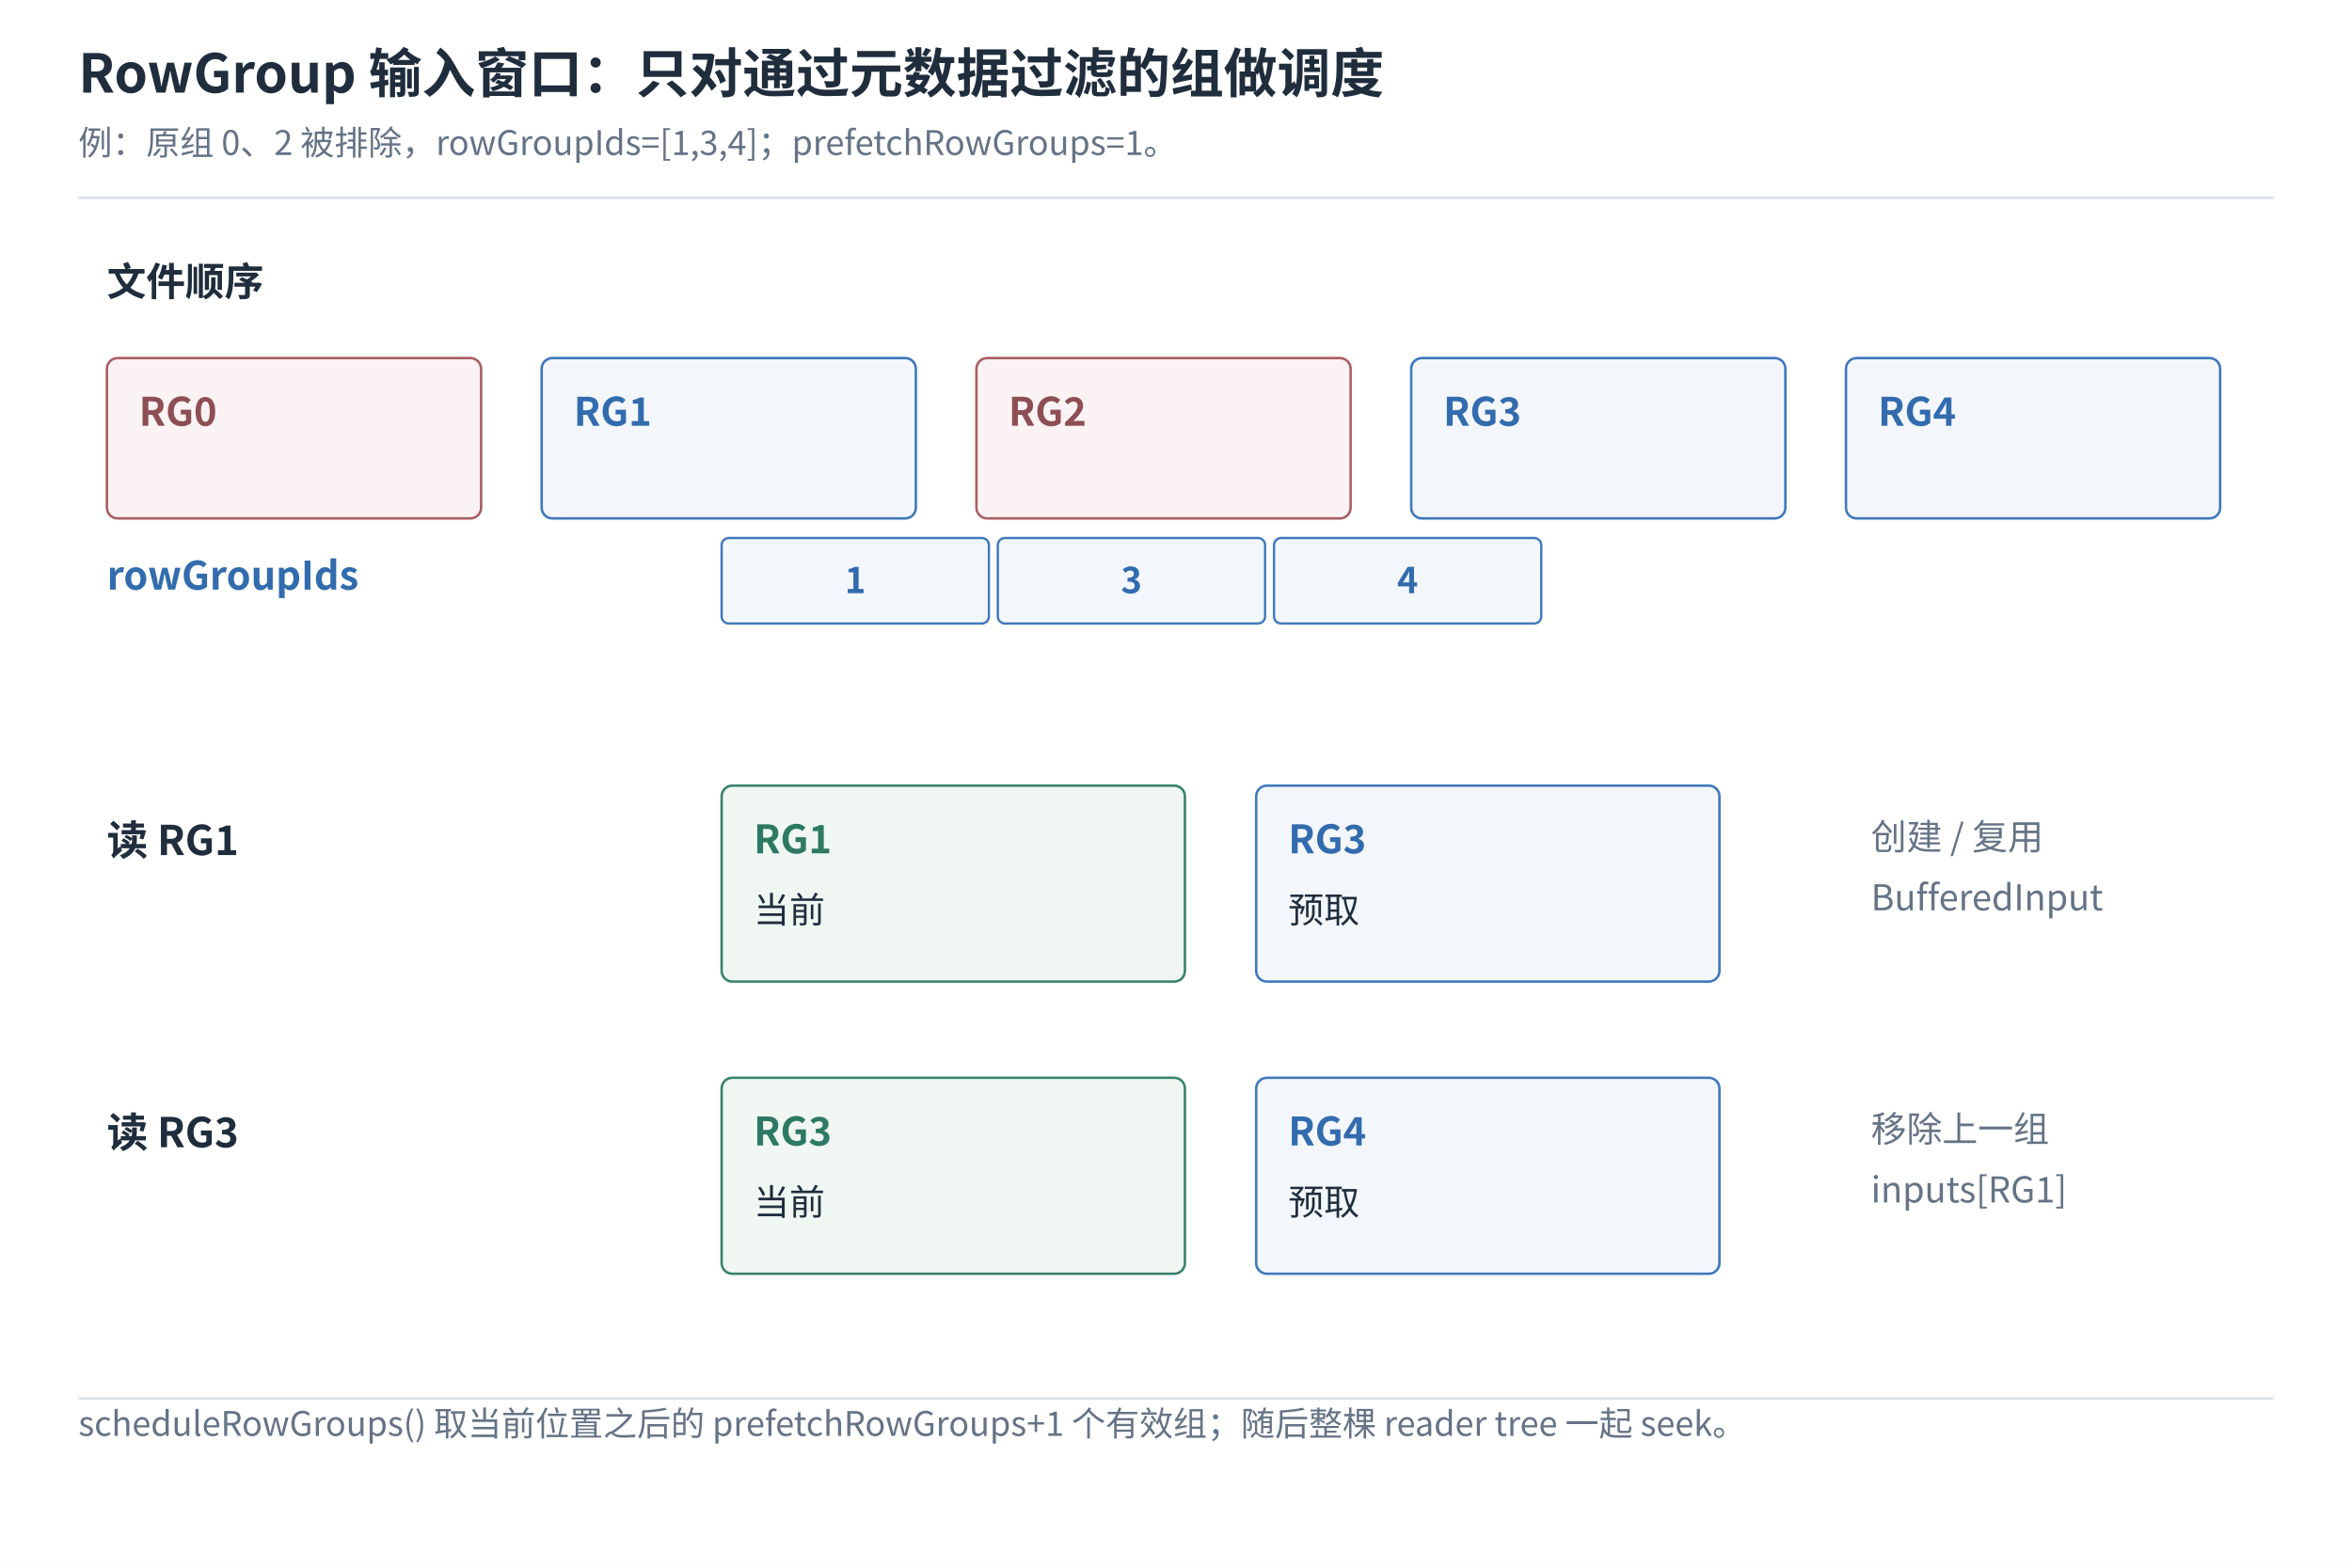
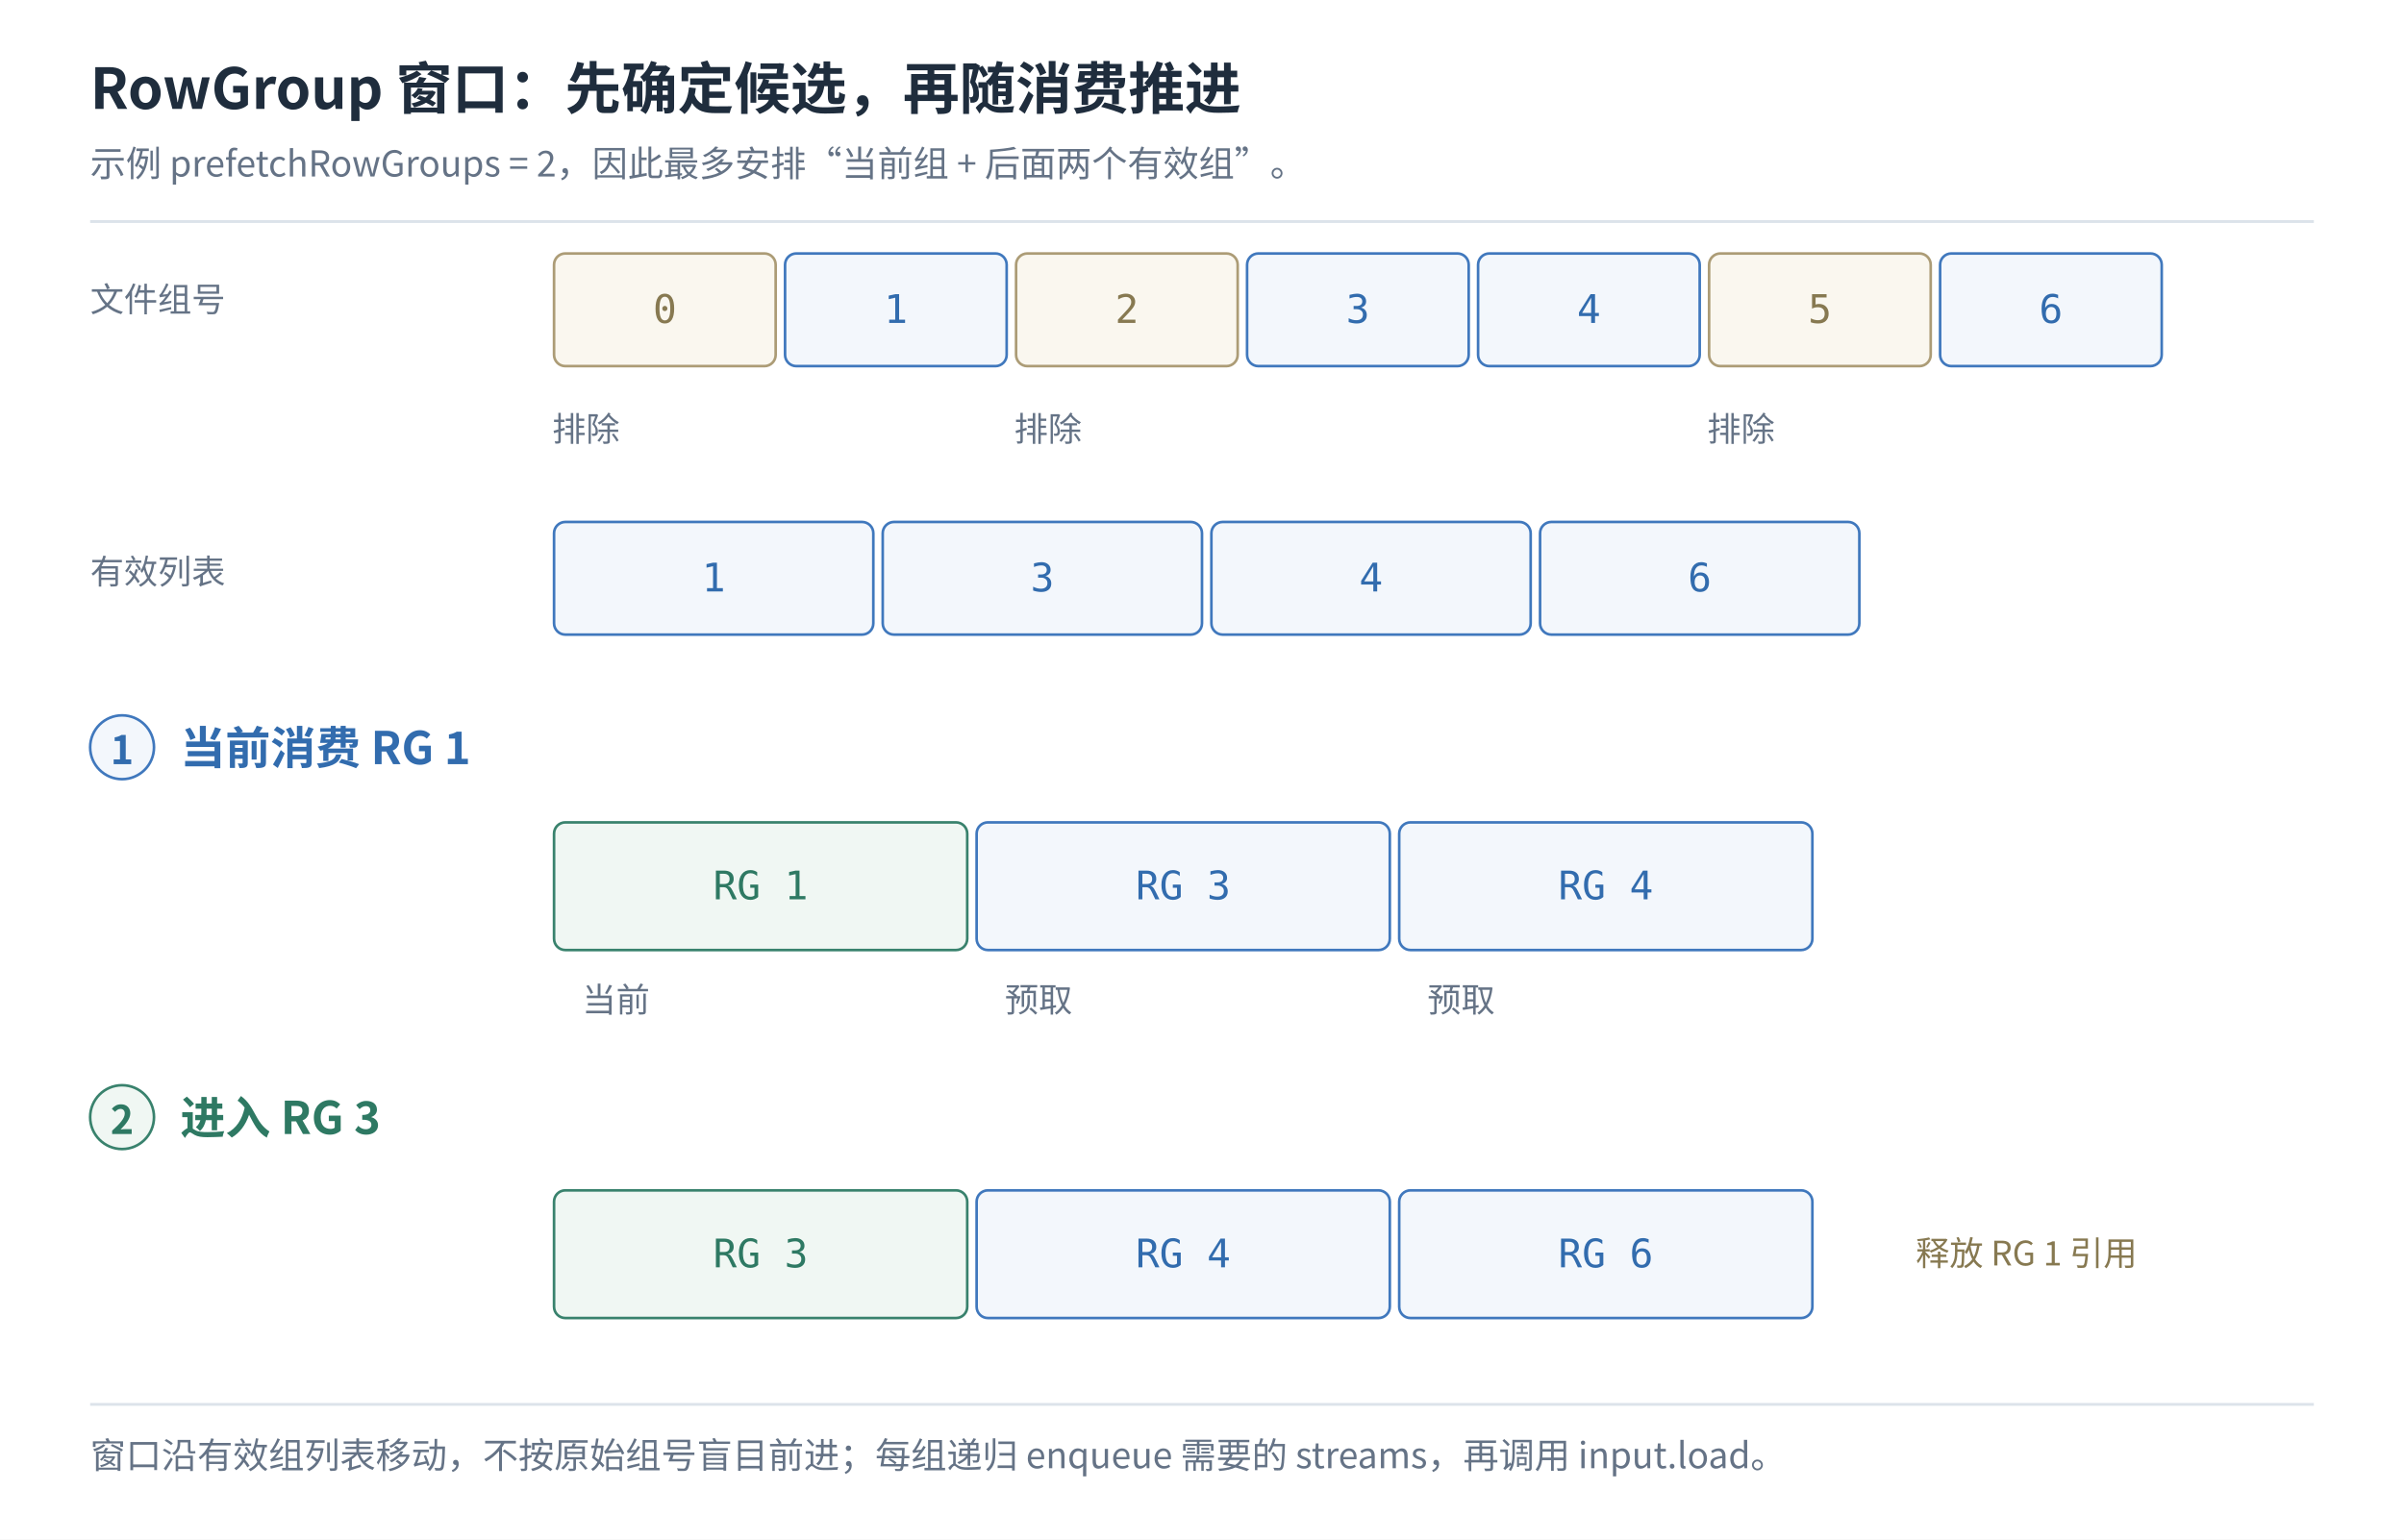
- <svg xmlns="http://www.w3.org/2000/svg" width="1320" height="880" viewBox="0 0 1320 880">
+ <svg xmlns="http://www.w3.org/2000/svg" width="1280" height="820" viewBox="0 0 1280 820" role="img">
  <defs>
-     <marker id="arr-muted" markerUnits="userSpaceOnUse" markerWidth="11" markerHeight="11" refX="10" refY="5" orient="auto">
-       <path d="M0 0L10 5L0 10Z" fill="#657386" />
+     <marker id="arr-muted" viewBox="0 0 10 10" refX="9" refY="5" markerWidth="7" markerHeight="7" orient="auto-start-reverse">
+       <path d="M 0 0 L 10 5 L 0 10 z" fill="#657386" />
    </marker>
-     <marker id="arr-blue" markerUnits="userSpaceOnUse" markerWidth="11" markerHeight="11" refX="10" refY="5" orient="auto">
-       <path d="M0 0L10 5L0 10Z" fill="#4078bd" />
+     <marker id="arr-blue" viewBox="0 0 10 10" refX="9" refY="5" markerWidth="7" markerHeight="7" orient="auto-start-reverse">
+       <path d="M 0 0 L 10 5 L 0 10 z" fill="#4078bd" />
    </marker>
-     <marker id="arr-green" markerUnits="userSpaceOnUse" markerWidth="11" markerHeight="11" refX="10" refY="5" orient="auto">
-       <path d="M0 0L10 5L0 10Z" fill="#39826d" />
+     <marker id="arr-green" viewBox="0 0 10 10" refX="9" refY="5" markerWidth="7" markerHeight="7" orient="auto-start-reverse">
+       <path d="M 0 0 L 10 5 L 0 10 z" fill="#39826d" />
    </marker>
-     <marker id="arr-purple" markerUnits="userSpaceOnUse" markerWidth="11" markerHeight="11" refX="10" refY="5" orient="auto">
-       <path d="M0 0L10 5L0 10Z" fill="#8d76b7" />
+     <marker id="arr-purple" viewBox="0 0 10 10" refX="9" refY="5" markerWidth="7" markerHeight="7" orient="auto-start-reverse">
+       <path d="M 0 0 L 10 5 L 0 10 z" fill="#8d76b7" />
    </marker>
-     <marker id="arr-warm" markerUnits="userSpaceOnUse" markerWidth="11" markerHeight="11" refX="10" refY="5" orient="auto">
-       <path d="M0 0L10 5L0 10Z" fill="#ac9c76" />
+     <marker id="arr-warm" viewBox="0 0 10 10" refX="9" refY="5" markerWidth="7" markerHeight="7" orient="auto-start-reverse">
+       <path d="M 0 0 L 10 5 L 0 10 z" fill="#ac9c76" />
    </marker>
-     <marker id="arr-red" markerUnits="userSpaceOnUse" markerWidth="11" markerHeight="11" refX="10" refY="5" orient="auto">
-       <path d="M0 0L10 5L0 10Z" fill="#a95f64" />
+     <marker id="arr-red" viewBox="0 0 10 10" refX="9" refY="5" markerWidth="7" markerHeight="7" orient="auto-start-reverse">
+       <path d="M 0 0 L 10 5 L 0 10 z" fill="#a95f64" />
    </marker>
  </defs>
-   <rect x="0" y="0" width="1320" height="880" rx="0" fill="#fff" stroke="none" stroke-width="0" />
-   <text x="44" y="52" font-family="Noto Sans CJK SC, Noto Sans SC, Arial, sans-serif" font-size="30" font-weight="700" text-anchor="start" fill="#1f2d3d">RowGroup 输入窗口：只对通过元数据过滤的组做调度</text>
-   <text x="44" y="87" font-family="Noto Sans CJK SC, Noto Sans SC, Arial, sans-serif" font-size="19" font-weight="400" text-anchor="start" fill="#657386">例：原组 0、2 被排除，rowGroupIds=[1,3,4]；prefetchRowGroups=1。</text>
-   <path d="M44 111L1276 111" fill="none" stroke="#dce3ea" stroke-width="1.5" stroke-linejoin="round" />
-   <text x="60" y="166" font-family="Noto Sans CJK SC, Noto Sans SC, Arial, sans-serif" font-size="22" font-weight="700" text-anchor="start" fill="#1f2d3d">文件顺序</text>
-   <rect x="60" y="201" width="210" height="90" rx="6" fill="#fbf3f3" stroke="#a95f64" stroke-width="1.4" />
-   <text x="78" y="239" font-family="Noto Sans CJK SC, Noto Sans SC, Arial, sans-serif" font-size="22" font-weight="700" text-anchor="start" fill="#8d4f54">RG0</text>
-   <rect x="304" y="201" width="210" height="90" rx="6" fill="#f3f7fc" stroke="#4078bd" stroke-width="1.4" />
-   <text x="322" y="239" font-family="Noto Sans CJK SC, Noto Sans SC, Arial, sans-serif" font-size="22" font-weight="700" text-anchor="start" fill="#326cae">RG1</text>
-   <rect x="548" y="201" width="210" height="90" rx="6" fill="#fbf3f3" stroke="#a95f64" stroke-width="1.4" />
-   <text x="566" y="239" font-family="Noto Sans CJK SC, Noto Sans SC, Arial, sans-serif" font-size="22" font-weight="700" text-anchor="start" fill="#8d4f54">RG2</text>
-   <rect x="792" y="201" width="210" height="90" rx="6" fill="#f3f7fc" stroke="#4078bd" stroke-width="1.4" />
-   <text x="810" y="239" font-family="Noto Sans CJK SC, Noto Sans SC, Arial, sans-serif" font-size="22" font-weight="700" text-anchor="start" fill="#326cae">RG3</text>
-   <rect x="1036" y="201" width="210" height="90" rx="6" fill="#f3f7fc" stroke="#4078bd" stroke-width="1.4" />
-   <text x="1054" y="239" font-family="Noto Sans CJK SC, Noto Sans SC, Arial, sans-serif" font-size="22" font-weight="700" text-anchor="start" fill="#326cae">RG4</text>
-   <text x="60" y="331" font-family="Noto Sans CJK SC, Noto Sans SC, Arial, sans-serif" font-size="22" font-weight="700" text-anchor="start" fill="#326cae">rowGroupIds</text>
-   <rect x="405" y="302" width="150" height="48" rx="4" fill="#f3f7fc" stroke="#4078bd" stroke-width="1.3" />
-   <text x="480.0" y="333.0" font-family="Noto Sans CJK SC, Noto Sans SC, Arial, sans-serif" font-size="20" font-weight="700" text-anchor="middle" fill="#326cae">1</text>
-   <rect x="560" y="302" width="150" height="48" rx="4" fill="#f3f7fc" stroke="#4078bd" stroke-width="1.3" />
-   <text x="635.0" y="333.0" font-family="Noto Sans CJK SC, Noto Sans SC, Arial, sans-serif" font-size="20" font-weight="700" text-anchor="middle" fill="#326cae">3</text>
-   <rect x="715" y="302" width="150" height="48" rx="4" fill="#f3f7fc" stroke="#4078bd" stroke-width="1.3" />
-   <text x="790.0" y="333.0" font-family="Noto Sans CJK SC, Noto Sans SC, Arial, sans-serif" font-size="20" font-weight="700" text-anchor="middle" fill="#326cae">4</text>
-   <text x="60" y="480" font-family="Noto Sans CJK SC, Noto Sans SC, Arial, sans-serif" font-size="23" font-weight="700" text-anchor="start" fill="#1f2d3d">读 RG1</text>
-   <rect x="405" y="441" width="260" height="110" rx="6" fill="#f0f7f3" stroke="#39826d" stroke-width="1.4" />
-   <text x="423" y="479" font-family="Noto Sans CJK SC, Noto Sans SC, Arial, sans-serif" font-size="22" font-weight="700" text-anchor="start" fill="#2e7963">RG1</text>
-   <text x="423" y="518" font-family="Noto Sans CJK SC, Noto Sans SC, Arial, sans-serif" font-size="20" font-weight="400" text-anchor="start" fill="#1f2d3d">当前</text>
-   <rect x="705" y="441" width="260" height="110" rx="6" fill="#f3f7fc" stroke="#4078bd" stroke-width="1.4" />
-   <text x="723" y="479" font-family="Noto Sans CJK SC, Noto Sans SC, Arial, sans-serif" font-size="22" font-weight="700" text-anchor="start" fill="#326cae">RG3</text>
-   <text x="723" y="518" font-family="Noto Sans CJK SC, Noto Sans SC, Arial, sans-serif" font-size="20" font-weight="400" text-anchor="start" fill="#1f2d3d">预取</text>
-   <text x="60" y="644" font-family="Noto Sans CJK SC, Noto Sans SC, Arial, sans-serif" font-size="23" font-weight="700" text-anchor="start" fill="#1f2d3d">读 RG3</text>
-   <rect x="405" y="605" width="260" height="110" rx="6" fill="#f0f7f3" stroke="#39826d" stroke-width="1.4" />
-   <text x="423" y="643" font-family="Noto Sans CJK SC, Noto Sans SC, Arial, sans-serif" font-size="22" font-weight="700" text-anchor="start" fill="#2e7963">RG3</text>
-   <text x="423" y="682" font-family="Noto Sans CJK SC, Noto Sans SC, Arial, sans-serif" font-size="20" font-weight="400" text-anchor="start" fill="#1f2d3d">当前</text>
-   <rect x="705" y="605" width="260" height="110" rx="6" fill="#f3f7fc" stroke="#4078bd" stroke-width="1.4" />
-   <text x="723" y="643" font-family="Noto Sans CJK SC, Noto Sans SC, Arial, sans-serif" font-size="22" font-weight="700" text-anchor="start" fill="#326cae">RG4</text>
-   <text x="723" y="682" font-family="Noto Sans CJK SC, Noto Sans SC, Arial, sans-serif" font-size="20" font-weight="400" text-anchor="start" fill="#1f2d3d">预取</text>
-   <text x="1050" y="477" font-family="Noto Sans CJK SC, Noto Sans SC, Arial, sans-serif" font-size="20" font-weight="400" text-anchor="start" fill="#657386">创建 / 复用</text>
-   <text x="1050" y="511" font-family="Noto Sans CJK SC, Noto Sans SC, Arial, sans-serif" font-size="20" font-weight="400" text-anchor="start" fill="#657386">BufferedInput</text>
-   <text x="1050" y="641" font-family="Noto Sans CJK SC, Noto Sans SC, Arial, sans-serif" font-size="20" font-weight="400" text-anchor="start" fill="#657386">移除上一组</text>
-   <text x="1050" y="675" font-family="Noto Sans CJK SC, Noto Sans SC, Arial, sans-serif" font-size="20" font-weight="400" text-anchor="start" fill="#657386">inputs[RG1]</text>
-   <path d="M44 785L1276 785" fill="none" stroke="#dce3ea" stroke-width="1.5" stroke-linejoin="round" />
-   <text x="44" y="806" font-family="Noto Sans CJK SC, Noto Sans SC, Arial, sans-serif" font-size="19" font-weight="400" text-anchor="start" fill="#657386">scheduleRowGroups() 取当前位置之后的 prefetchRowGroups+1 个有效组；随后整棵 reader tree 一起 seek。</text>
+   <rect width="1280" height="820" fill="white" />
+   <text x="48" y="58" font-family="Noto Sans SC, Noto Sans CJK SC, Inter, Arial, sans-serif" font-size="30" fill="#1f2d3d" font-weight="600" text-anchor="start">RowGroup 窗口：先确定候选，再随消费推进</text>
+   <text x="48" y="94" font-family="Noto Sans SC, Noto Sans CJK SC, Inter, Arial, sans-serif" font-size="19" fill="#657386" font-weight="400" text-anchor="start">示例 prefetchRowGroups = 2，因此最多安排“当前组 + 后面两个有效组”。</text>
+   <line x1="48" y1="118" x2="1232" y2="118" stroke="#dce3ea" stroke-width="1.5" />
+   <text x="48" y="166" font-family="Noto Sans SC, Noto Sans CJK SC, Inter, Arial, sans-serif" font-size="18" fill="#657386" font-weight="400" text-anchor="start">文件组号</text>
+   <rect x="295" y="135" width="118" height="60" rx="6" fill="#faf7ef" stroke="#ac9c76" stroke-width="1.4" />
+   <text x="354.0" y="172.0" font-family="DejaVu Sans Mono, Liberation Mono, monospace" font-size="21" fill="#877951" font-weight="400" text-anchor="middle">0</text>
+   <rect x="418" y="135" width="118" height="60" rx="6" fill="#f3f7fc" stroke="#4078bd" stroke-width="1.4" />
+   <text x="477.0" y="172.0" font-family="DejaVu Sans Mono, Liberation Mono, monospace" font-size="21" fill="#326cae" font-weight="400" text-anchor="middle">1</text>
+   <rect x="541" y="135" width="118" height="60" rx="6" fill="#faf7ef" stroke="#ac9c76" stroke-width="1.4" />
+   <text x="600.0" y="172.0" font-family="DejaVu Sans Mono, Liberation Mono, monospace" font-size="21" fill="#877951" font-weight="400" text-anchor="middle">2</text>
+   <rect x="664" y="135" width="118" height="60" rx="6" fill="#f3f7fc" stroke="#4078bd" stroke-width="1.4" />
+   <text x="723.0" y="172.0" font-family="DejaVu Sans Mono, Liberation Mono, monospace" font-size="21" fill="#326cae" font-weight="400" text-anchor="middle">3</text>
+   <rect x="787" y="135" width="118" height="60" rx="6" fill="#f3f7fc" stroke="#4078bd" stroke-width="1.4" />
+   <text x="846.0" y="172.0" font-family="DejaVu Sans Mono, Liberation Mono, monospace" font-size="21" fill="#326cae" font-weight="400" text-anchor="middle">4</text>
+   <rect x="910" y="135" width="118" height="60" rx="6" fill="#faf7ef" stroke="#ac9c76" stroke-width="1.4" />
+   <text x="969.0" y="172.0" font-family="DejaVu Sans Mono, Liberation Mono, monospace" font-size="21" fill="#877951" font-weight="400" text-anchor="middle">5</text>
+   <rect x="1033" y="135" width="118" height="60" rx="6" fill="#f3f7fc" stroke="#4078bd" stroke-width="1.4" />
+   <text x="1092.0" y="172.0" font-family="DejaVu Sans Mono, Liberation Mono, monospace" font-size="21" fill="#326cae" font-weight="400" text-anchor="middle">6</text>
+   <text x="294" y="235" font-family="Noto Sans SC, Noto Sans CJK SC, Inter, Arial, sans-serif" font-size="18" fill="#657386" font-weight="400" text-anchor="start">排除</text>
+   <text x="540" y="235" font-family="Noto Sans SC, Noto Sans CJK SC, Inter, Arial, sans-serif" font-size="18" fill="#657386" font-weight="400" text-anchor="start">排除</text>
+   <text x="909" y="235" font-family="Noto Sans SC, Noto Sans CJK SC, Inter, Arial, sans-serif" font-size="18" fill="#657386" font-weight="400" text-anchor="start">排除</text>
+   <text x="48" y="311" font-family="Noto Sans SC, Noto Sans CJK SC, Inter, Arial, sans-serif" font-size="18" fill="#657386" font-weight="400" text-anchor="start">有效列表</text>
+   <rect x="295" y="278" width="170" height="60" rx="6" fill="#f3f7fc" stroke="#4078bd" stroke-width="1.4" />
+   <text x="380.0" y="315.0" font-family="DejaVu Sans Mono, Liberation Mono, monospace" font-size="21" fill="#326cae" font-weight="400" text-anchor="middle">1</text>
+   <rect x="470" y="278" width="170" height="60" rx="6" fill="#f3f7fc" stroke="#4078bd" stroke-width="1.4" />
+   <text x="555.0" y="315.0" font-family="DejaVu Sans Mono, Liberation Mono, monospace" font-size="21" fill="#326cae" font-weight="400" text-anchor="middle">3</text>
+   <rect x="645" y="278" width="170" height="60" rx="6" fill="#f3f7fc" stroke="#4078bd" stroke-width="1.4" />
+   <text x="730.0" y="315.0" font-family="DejaVu Sans Mono, Liberation Mono, monospace" font-size="21" fill="#326cae" font-weight="400" text-anchor="middle">4</text>
+   <rect x="820" y="278" width="170" height="60" rx="6" fill="#f3f7fc" stroke="#4078bd" stroke-width="1.4" />
+   <text x="905.0" y="315.0" font-family="DejaVu Sans Mono, Liberation Mono, monospace" font-size="21" fill="#326cae" font-weight="400" text-anchor="middle">6</text>
+   <rect x="48" y="381" width="34" height="34" rx="17" fill="#f3f7fc" stroke="#4078bd" stroke-width="1.4" />
+   <text x="65" y="407" font-family="Noto Sans SC, Noto Sans CJK SC, Inter, Arial, sans-serif" font-size="21" fill="#326cae" font-weight="600" text-anchor="middle">1</text>
+   <text x="96" y="407" font-family="Noto Sans SC, Noto Sans CJK SC, Inter, Arial, sans-serif" font-size="24" fill="#326cae" font-weight="600" text-anchor="start">当前消费 RG 1</text>
+   <rect x="295" y="438" width="220" height="68" rx="6" fill="#f0f7f3" stroke="#39826d" stroke-width="1.4" />
+   <text x="405.0" y="479.0" font-family="DejaVu Sans Mono, Liberation Mono, monospace" font-size="21" fill="#2e7963" font-weight="400" text-anchor="middle">RG 1</text>
+   <rect x="520" y="438" width="220" height="68" rx="6" fill="#f3f7fc" stroke="#4078bd" stroke-width="1.4" />
+   <text x="630.0" y="479.0" font-family="DejaVu Sans Mono, Liberation Mono, monospace" font-size="21" fill="#326cae" font-weight="400" text-anchor="middle">RG 3</text>
+   <rect x="745" y="438" width="220" height="68" rx="6" fill="#f3f7fc" stroke="#4078bd" stroke-width="1.4" />
+   <text x="855.0" y="479.0" font-family="DejaVu Sans Mono, Liberation Mono, monospace" font-size="21" fill="#326cae" font-weight="400" text-anchor="middle">RG 4</text>
+   <text x="310" y="539" font-family="Noto Sans SC, Noto Sans CJK SC, Inter, Arial, sans-serif" font-size="18" fill="#657386" font-weight="400" text-anchor="start">当前</text>
+   <text x="535" y="539" font-family="Noto Sans SC, Noto Sans CJK SC, Inter, Arial, sans-serif" font-size="18" fill="#657386" font-weight="400" text-anchor="start">预取</text>
+   <text x="760" y="539" font-family="Noto Sans SC, Noto Sans CJK SC, Inter, Arial, sans-serif" font-size="18" fill="#657386" font-weight="400" text-anchor="start">预取</text>
+   <rect x="48" y="578" width="34" height="34" rx="17" fill="#f0f7f3" stroke="#39826d" stroke-width="1.4" />
+   <text x="65" y="604" font-family="Noto Sans SC, Noto Sans CJK SC, Inter, Arial, sans-serif" font-size="21" fill="#2e7963" font-weight="600" text-anchor="middle">2</text>
+   <text x="96" y="604" font-family="Noto Sans SC, Noto Sans CJK SC, Inter, Arial, sans-serif" font-size="24" fill="#2e7963" font-weight="600" text-anchor="start">进入 RG 3</text>
+   <rect x="295" y="634" width="220" height="68" rx="6" fill="#f0f7f3" stroke="#39826d" stroke-width="1.4" />
+   <text x="405.0" y="675.0" font-family="DejaVu Sans Mono, Liberation Mono, monospace" font-size="21" fill="#2e7963" font-weight="400" text-anchor="middle">RG 3</text>
+   <rect x="520" y="634" width="220" height="68" rx="6" fill="#f3f7fc" stroke="#4078bd" stroke-width="1.4" />
+   <text x="630.0" y="675.0" font-family="DejaVu Sans Mono, Liberation Mono, monospace" font-size="21" fill="#326cae" font-weight="400" text-anchor="middle">RG 4</text>
+   <rect x="745" y="634" width="220" height="68" rx="6" fill="#f3f7fc" stroke="#4078bd" stroke-width="1.4" />
+   <text x="855.0" y="675.0" font-family="DejaVu Sans Mono, Liberation Mono, monospace" font-size="21" fill="#326cae" font-weight="400" text-anchor="middle">RG 6</text>
+   <text x="1020" y="674" font-family="Noto Sans SC, Noto Sans CJK SC, Inter, Arial, sans-serif" font-size="18" fill="#877951" font-weight="400" text-anchor="start">释放 RG 1 引用</text>
+   <line x1="48" y1="748" x2="1232" y2="748" stroke="#dce3ea" stroke-width="1.5" />
+   <text x="48" y="782" font-family="Noto Sans SC, Noto Sans CJK SC, Inter, Arial, sans-serif" font-size="19" fill="#657386" font-weight="400" text-anchor="start">窗口沿有效组列表移动，不按原始组号盲目前进；每组递归 enqueue 需要的 streams，再调用 input.load。</text>
</svg>
